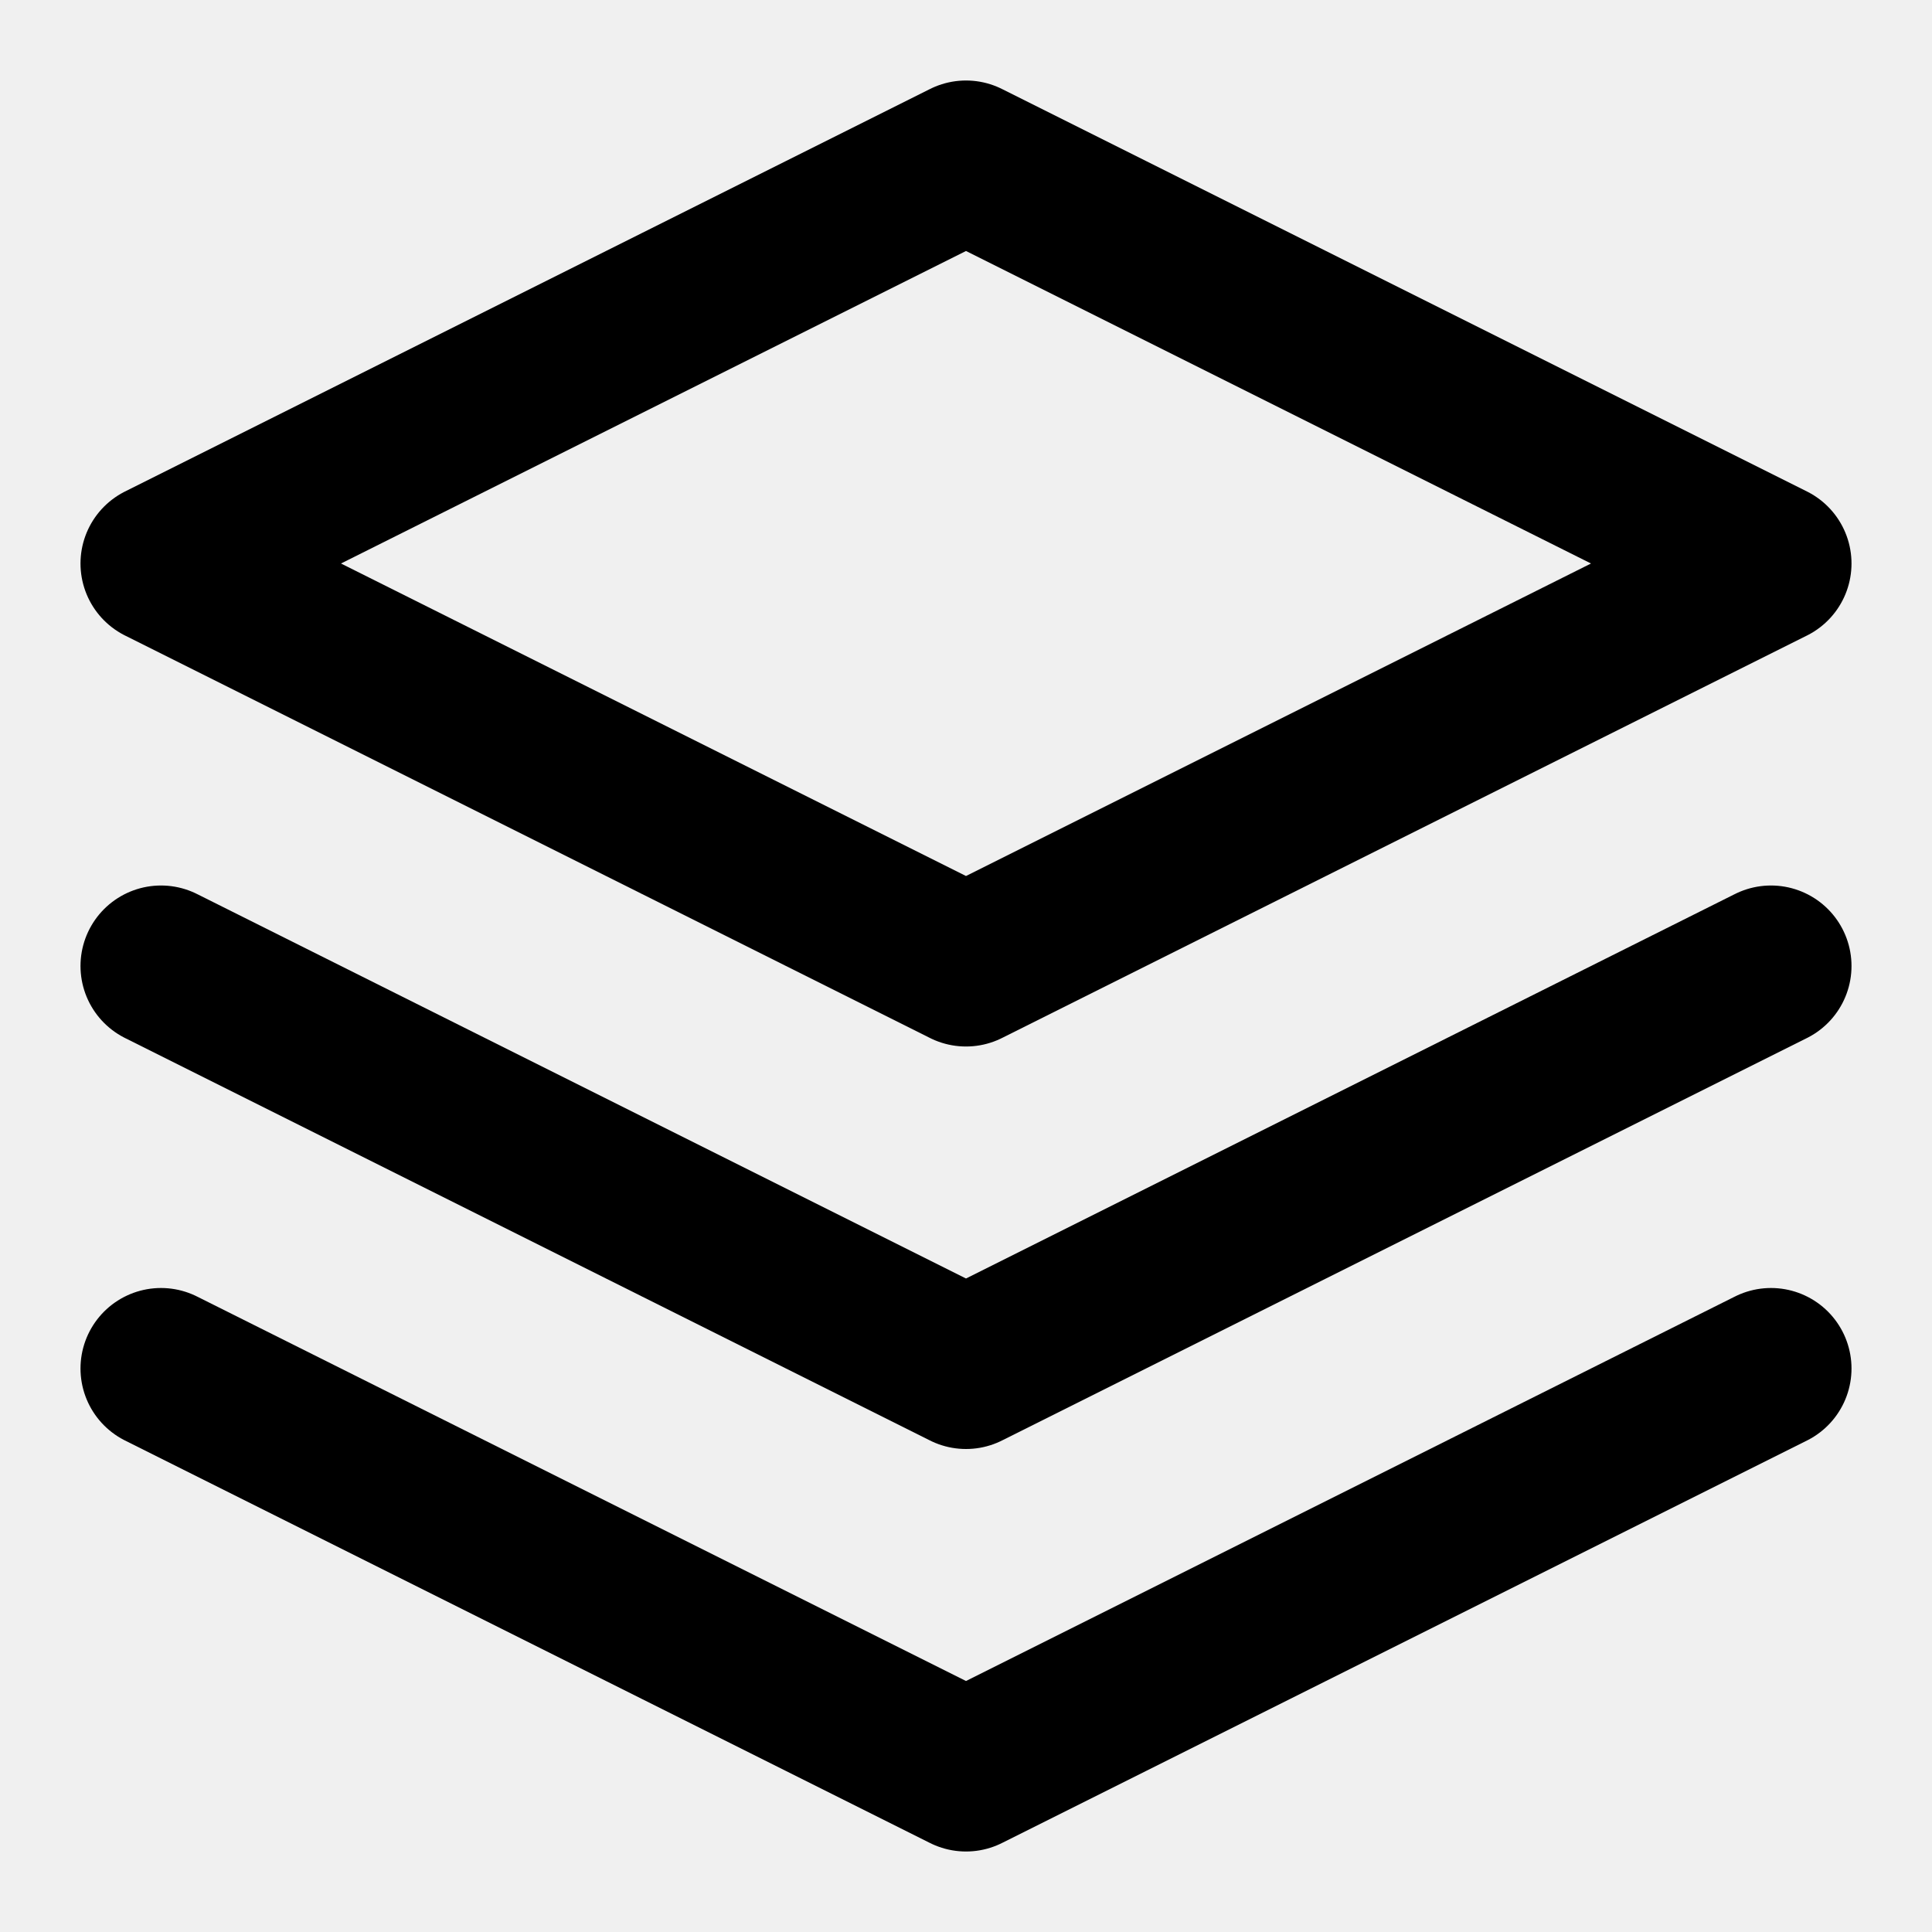
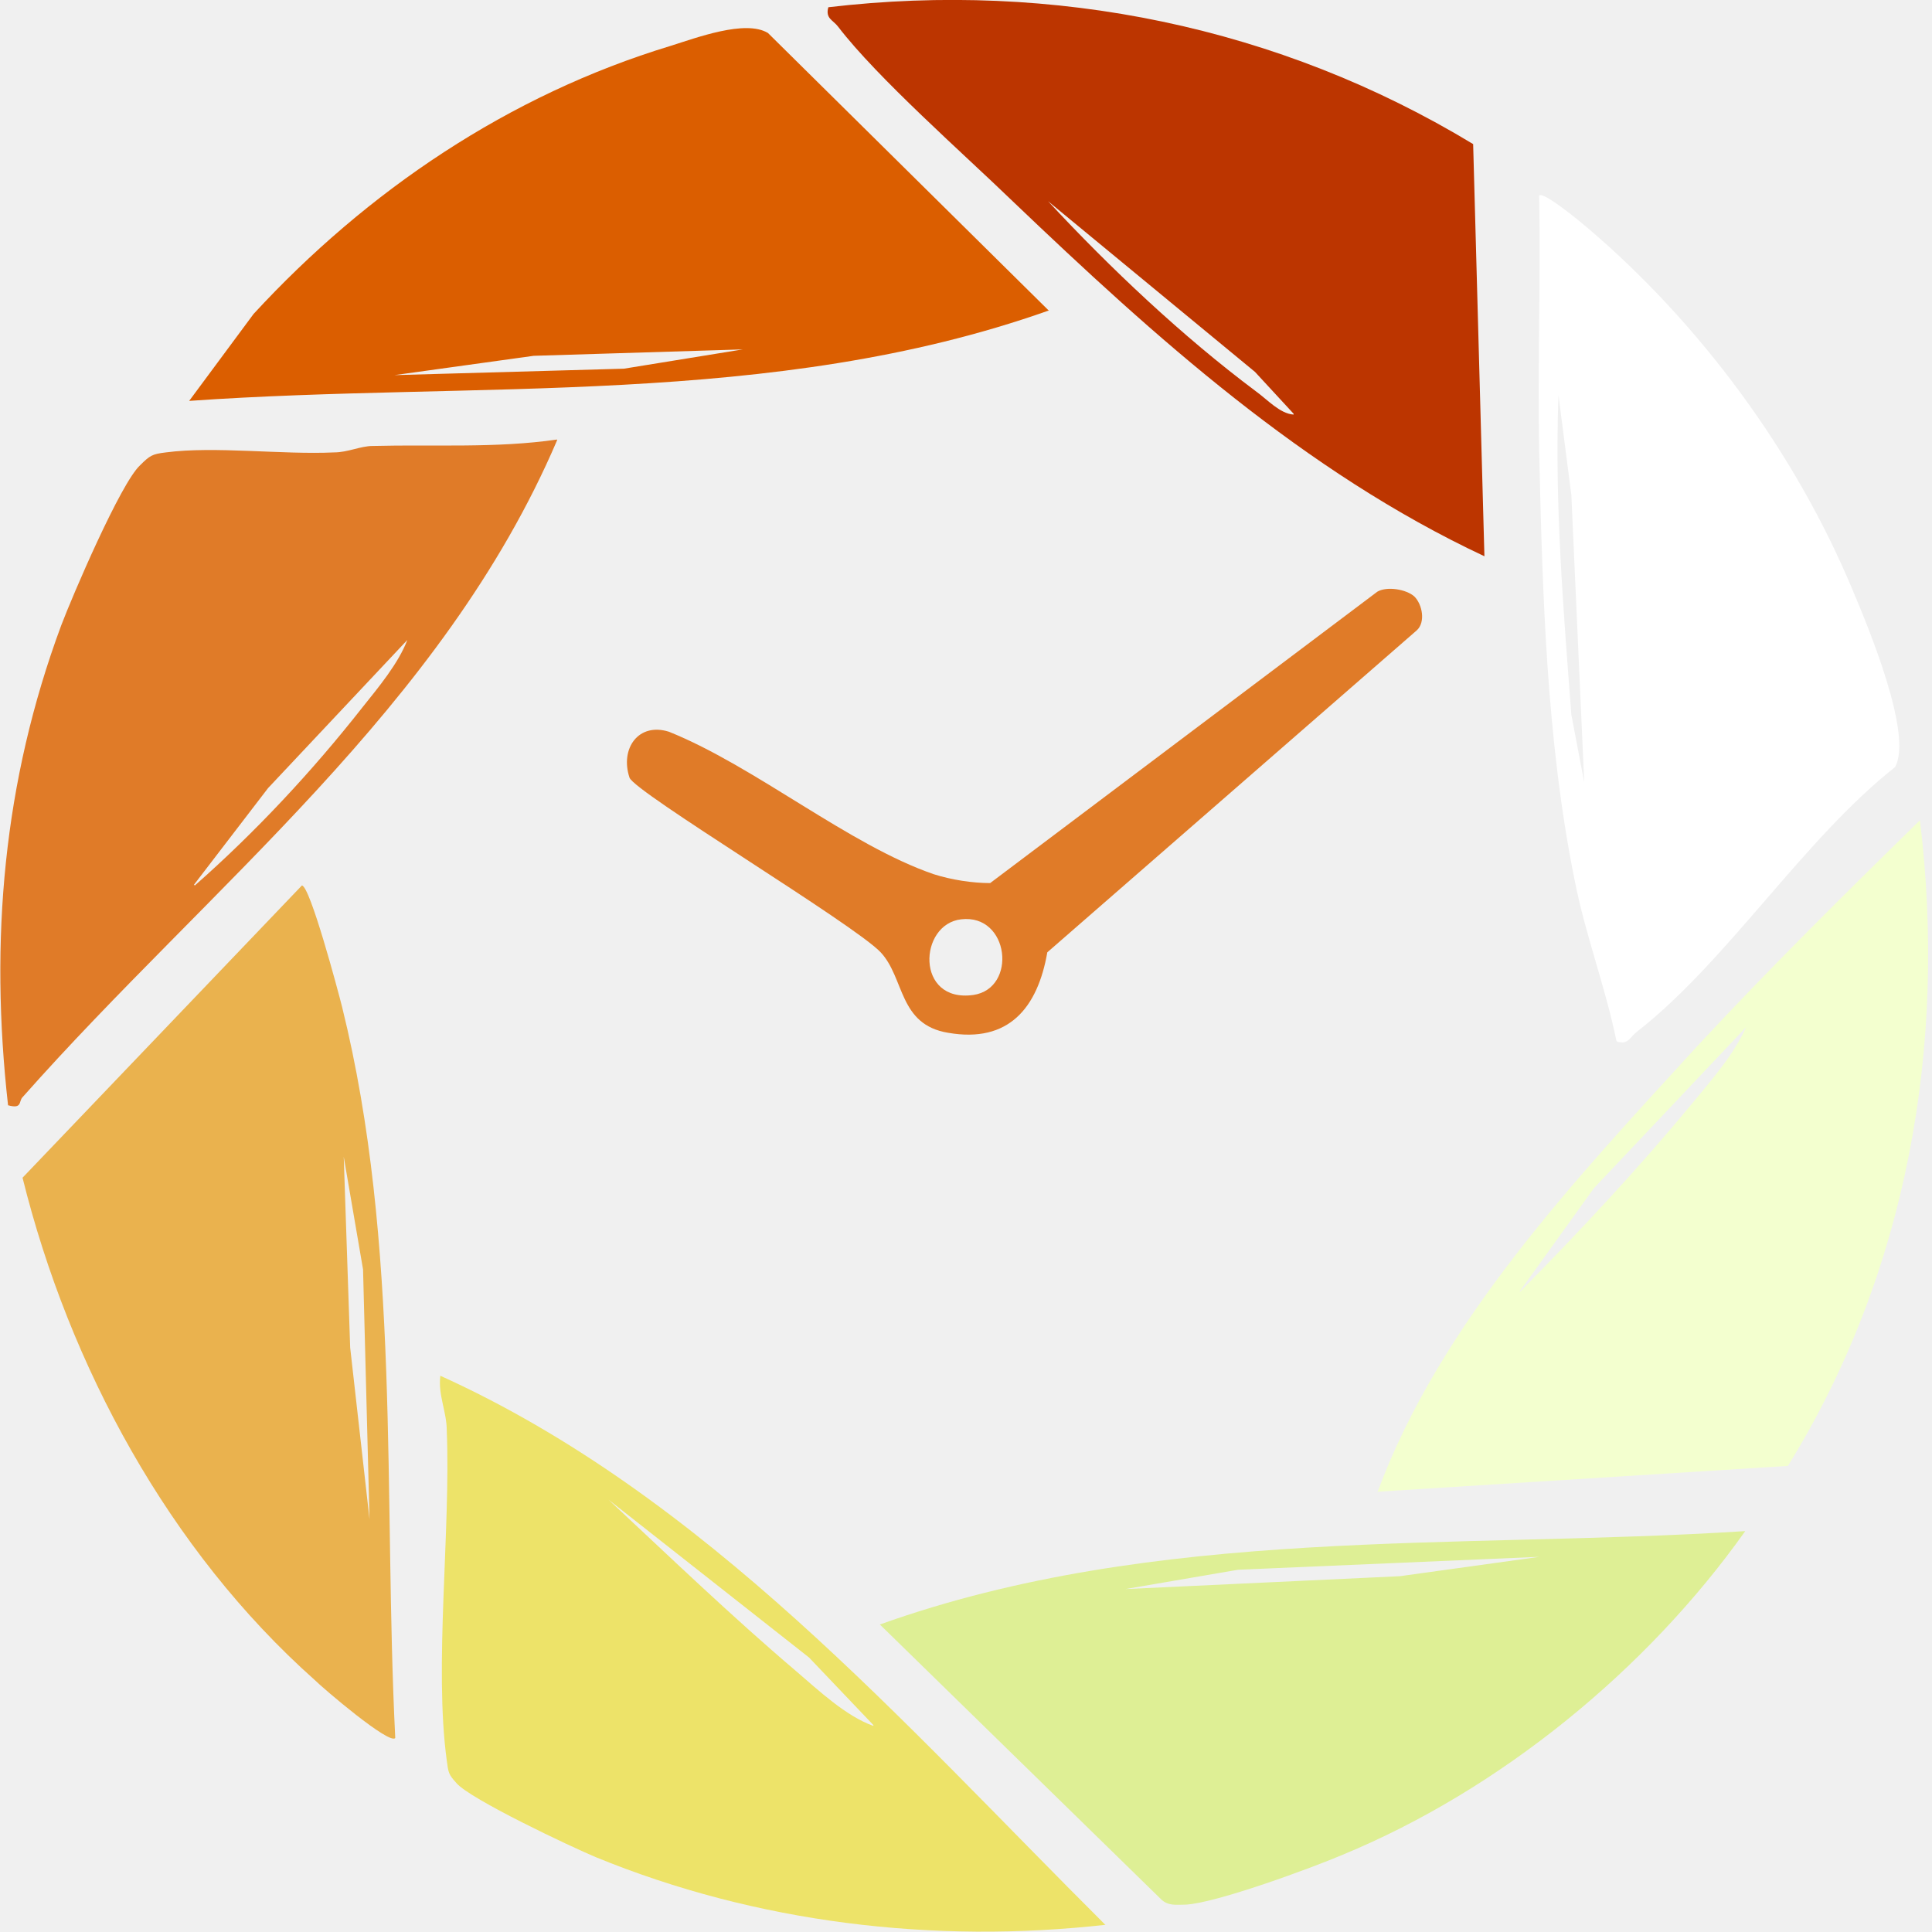
- <svg xmlns="http://www.w3.org/2000/svg" width="24" height="24" viewBox="0 0 24 24" fill="none" stroke="currentColor" stroke-width="2" stroke-linecap="round" stroke-linejoin="round">
-   <path d="M12 2L2 7l10 5 10-5-10-5z" />
-   <path d="M2 17l10 5 10-5" />
-   <path d="M2 12l10 5 10-5" />
+ <svg xmlns="http://www.w3.org/2000/svg" id="Layer_1" version="1.1" viewBox="0 0 24 24">
+   <defs>
+     <style>
+       .st0 {
+         fill: #ede369;
+       }
+ 
+       .st1 {
+         fill: #fff;
+       }
+ 
+       .st2 {
+         fill: #eab24e;
+       }
+ 
+       .st3 {
+         fill: #bc3500;
+       }
+ 
+       .st4 {
+         fill: #deef95;
+       }
+ 
+       .st5 {
+         fill: #db5e00;
+       }
+ 
+       .st6 {
+         fill: #f3ffcf;
+       }
+ 
+       .st7 {
+         fill: #e07b28;
+       }
+     </style>
+   </defs>
+   <path class="st5" d="M13.02,3.86c-3.42,1.21-7.11.87-10.67,1.12l.8-1.08c1.41-1.53,3.17-2.72,5.18-3.33.32-.1.93-.33,1.21-.16l3.49,3.45ZM9.24,4.34l-2.61.08-1.73.24,2.85-.08,1.48-.24Z" />
+   <path class="st2" d="M4.91,21.59c-.07.09-.9-.62-1-.72-1.81-1.61-3.05-3.9-3.63-6.24l3.47-3.63c.1,0,.45,1.31.5,1.51.73,2.95.51,6.07.66,9.08ZM4.59,18.86l-.08-3.09-.24-1.4.08,2.37.24,2.13Z" />
+   <path class="st4" d="M21.68,19.02c-1.22,1.72-3.04,3.21-5,4.02-.4.17-1.57.6-1.95.62-.12,0-.22.02-.31-.07l-3.49-3.41c3.44-1.23,7.15-.93,10.75-1.16ZM19.11,19.34l-3.73.16-1.4.24,3.41-.16,1.73-.24Z" />
+   <path class="st1" d="M20.08,12.93c-.14-.68-.39-1.33-.52-2-.35-1.73-.4-3.58-.44-5.33-.02-1.06.02-2.12,0-3.17.05-.06.53.34.6.4,1.4,1.19,2.58,2.79,3.29,4.49.19.45.76,1.81.53,2.21-1.14.9-2.09,2.42-3.21,3.29-.08.06-.1.16-.24.12ZM19.68,9.72l-.16-3.57-.16-1.24c-.05,1.33.06,2.65.16,3.97l.16.84Z" />
+   <path class="st3" d="M18.3,1.79l.14,5.12c-2.24-1.05-4.09-2.72-5.86-4.41-.61-.59-1.68-1.53-2.17-2.17-.06-.08-.16-.1-.12-.24,2.8-.33,5.6.24,8.01,1.7ZM16.07,5.14l-.48-.52-2.57-2.12c.77.83,1.67,1.68,2.58,2.36.14.1.3.28.47.29Z" />
+   <path class="st7" d="M6.92,5.47c-1.42,3.32-4.32,5.54-6.64,8.16-.05.05,0,.15-.18.1-.23-2.05-.06-4.02.66-5.96.14-.37.74-1.77.98-1.99.12-.12.15-.14.32-.16.61-.08,1.44.03,2.09,0,.17,0,.33-.08.48-.08.77-.02,1.53.03,2.29-.08ZM2.42,11c.75-.66,1.46-1.42,2.08-2.21.2-.25.45-.55.56-.84l-1.73,1.84-.92,1.2Z" />
+   <path class="st0" d="M13.74,23.91c-2.14.24-4.34-.02-6.34-.84-.31-.13-1.56-.72-1.73-.92-.1-.11-.1-.13-.12-.28-.16-1.17.05-2.85,0-4.1,0-.23-.11-.44-.08-.68,3.29,1.49,5.75,4.32,8.26,6.82ZM10.85,21.43l-.8-.84-2.49-1.96c.76.71,1.53,1.45,2.33,2.13.28.24.62.56.96.68Z" />
+   <path class="st6" d="M17.11,18.54c.78-2.11,2.46-3.89,3.97-5.54.89-.96,1.83-1.89,2.77-2.81.34,2.79-.16,5.63-1.64,8.02l-5.09.32ZM18.88,16.05c.73-.74,1.46-1.52,2.13-2.33.24-.29.53-.62.68-.96l-1.89,2-.92,1.28Z" />
+   <path class="st7" d="M17.57,7.41c.1.1.14.32.03.42l-4.59,4c-.12.69-.48,1.13-1.23,1-.62-.1-.54-.68-.84-1-.33-.35-3.06-1.99-3.12-2.17-.12-.36.11-.69.49-.57,1.07.43,2.24,1.41,3.29,1.77.22.07.48.11.7.11l4.81-3.62c.12-.07.36-.03.46.06ZM11.94,11.42c-.53.06-.57,1.04.15.94.55-.08.45-1.01-.15-.94Z" />
</svg>
